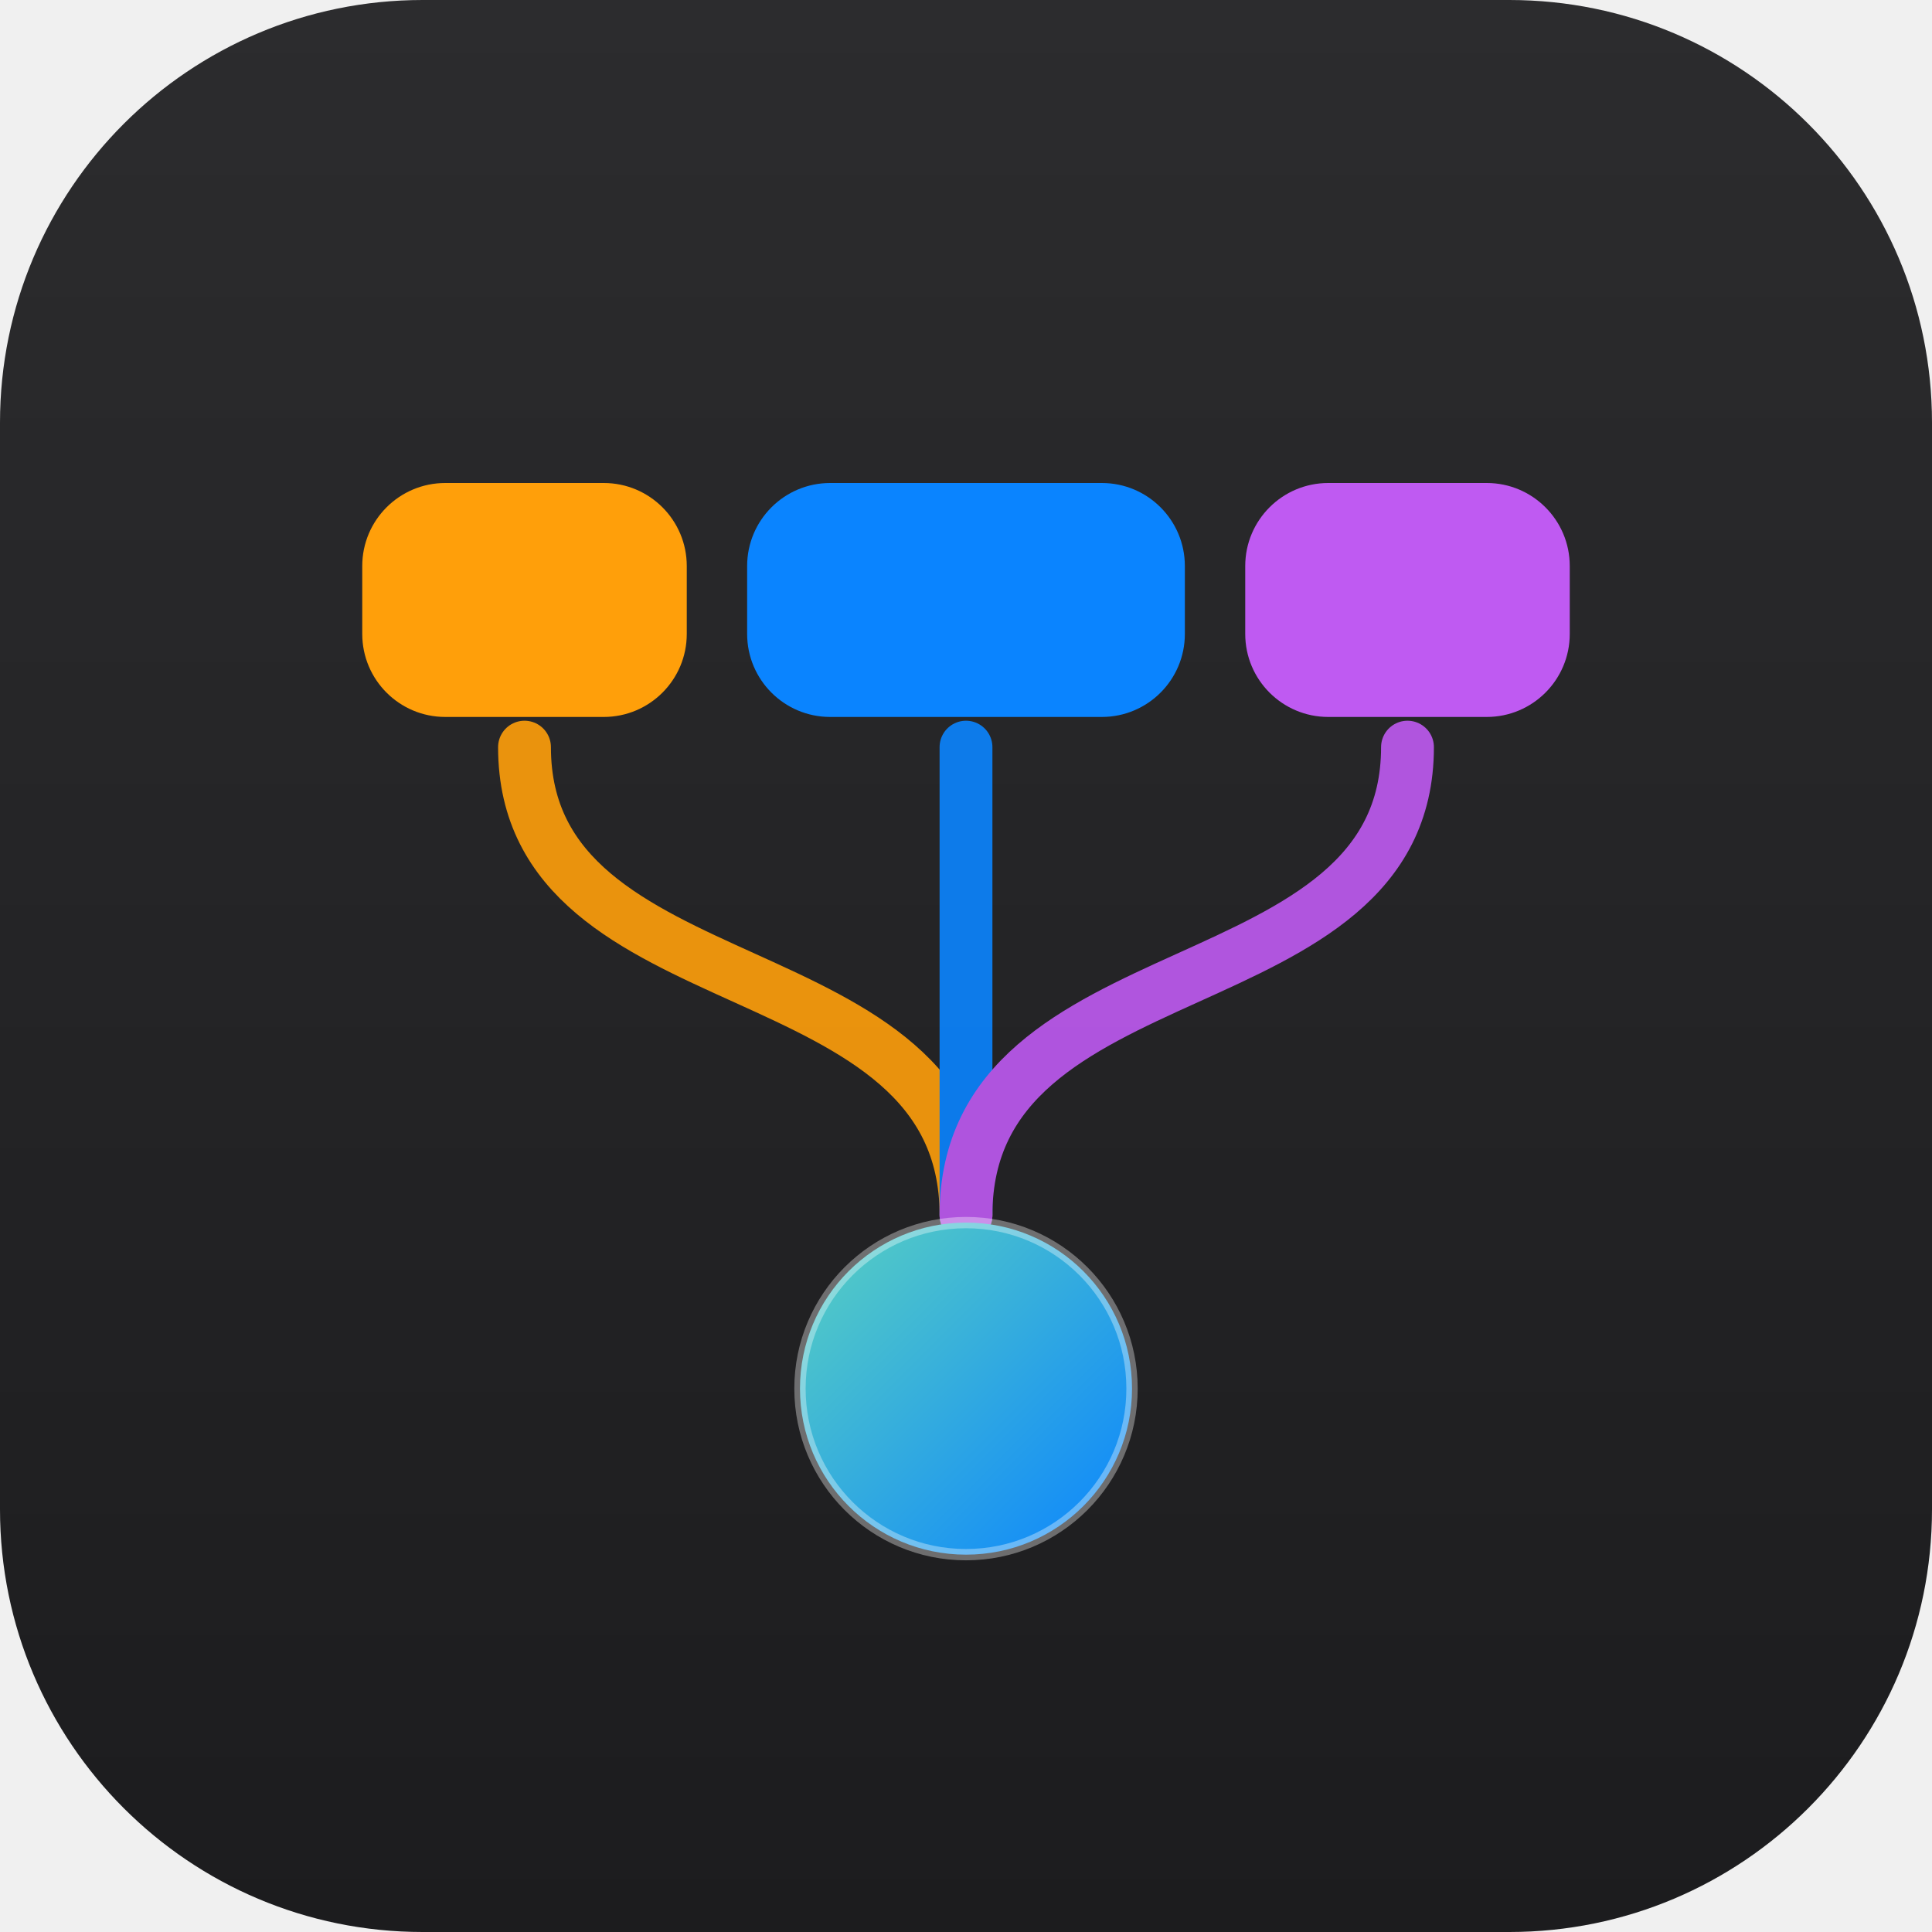
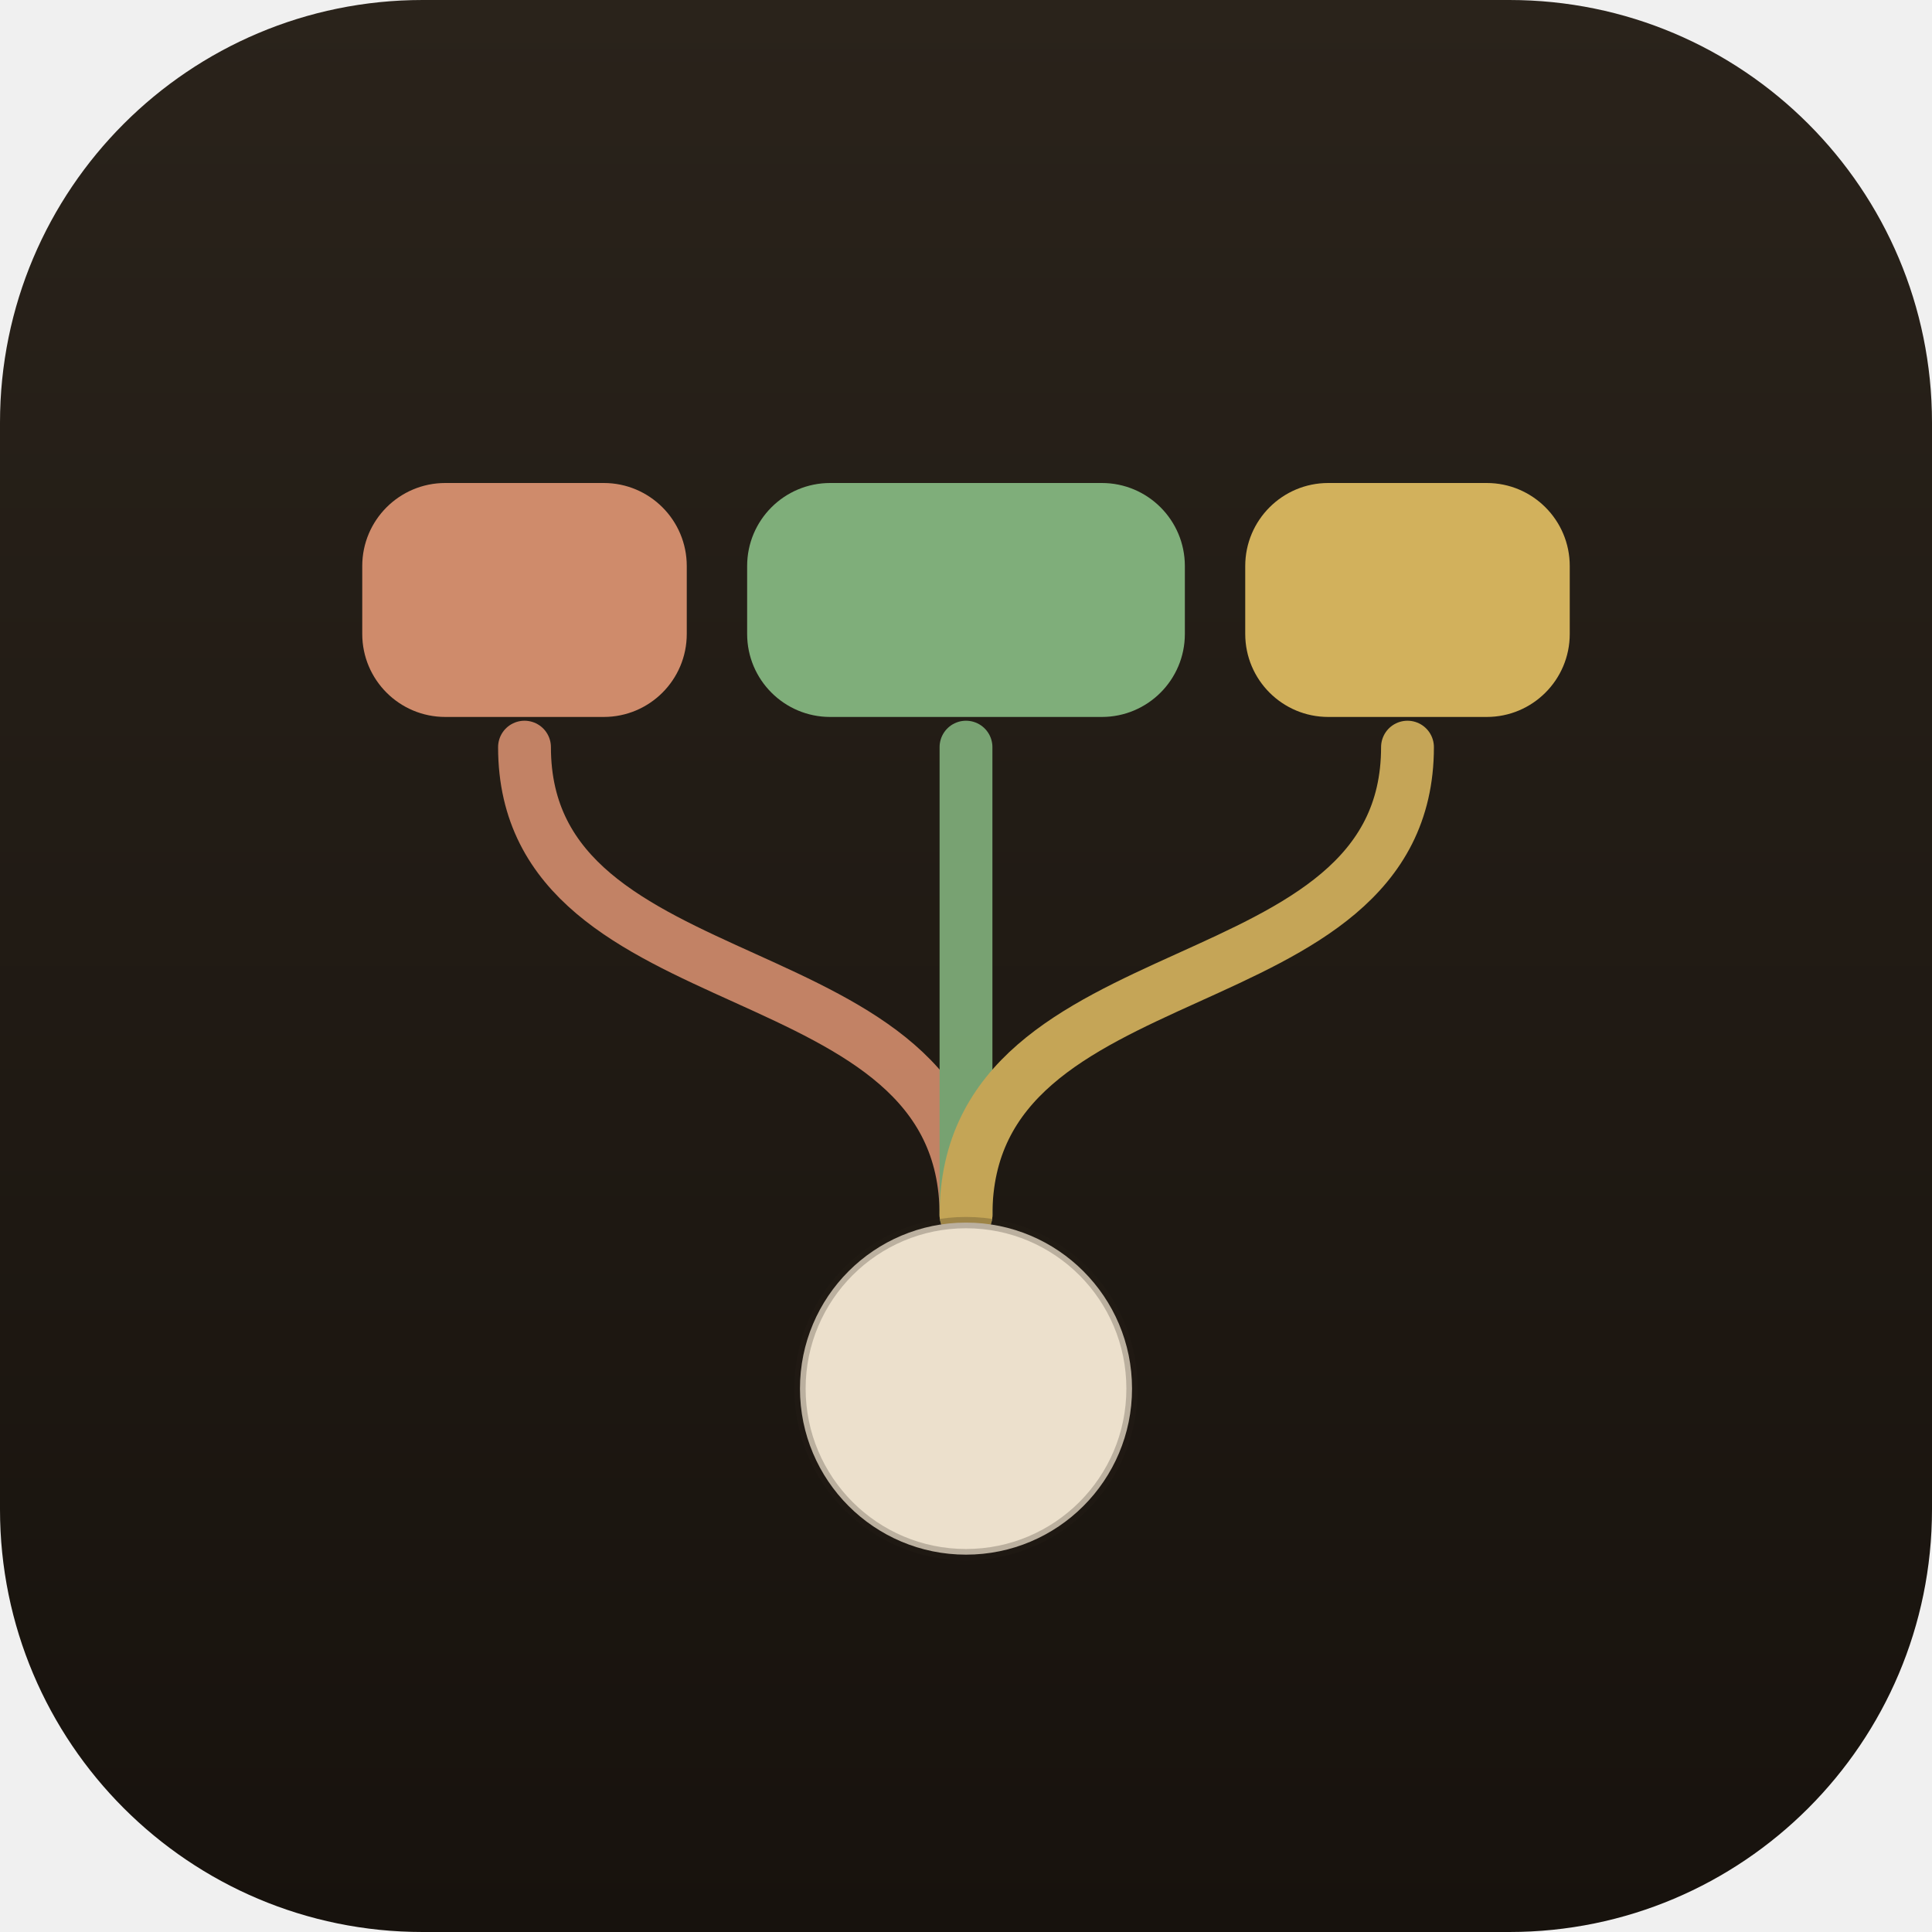
<svg xmlns="http://www.w3.org/2000/svg" viewBox="0 0 512 512" width="512" height="512">
  <defs>
    <linearGradient id="bg" x1="0" y1="0" x2="0" y2="1">
-       <stop offset="0" stop-color="#2c2c2e" />
-       <stop offset="1" stop-color="#1c1c1e" />
-     </linearGradient>
-     <linearGradient id="meaning" x1="0" y1="0" x2="1" y2="1">
-       <stop offset="0" stop-color="#5ad1c0" />
-       <stop offset="1" stop-color="#0a84ff" />
+       <stop offset="0" stop-color="#2a231b" />
+       <stop offset="1" stop-color="#17120d" />
    </linearGradient>
  </defs>
  <rect width="512" height="512" rx="112" fill="url(#bg)" />
  <g>
-     <rect x="96" y="128" width="86" height="62" rx="22" fill="#ff9f0a" />
-     <rect x="198" y="128" width="116" height="62" rx="22" fill="#0a84ff" />
-     <rect x="330" y="128" width="86" height="62" rx="22" fill="#bf5af2" />
+     <rect x="96" y="128" width="86" height="62" rx="22" fill="#cf8b6b" />
+     <rect x="198" y="128" width="116" height="62" rx="22" fill="#7fae7a" />
+     <rect x="330" y="128" width="86" height="62" rx="22" fill="#d2b15c" />
  </g>
-   <g fill="none" stroke-width="14" stroke-linecap="round" opacity="0.9">
-     <path d="M139 198 C139 268 256 250 256 322" stroke="#ff9f0a" />
-     <path d="M256 198 V322" stroke="#0a84ff" />
-     <path d="M373 198 C373 268 256 250 256 322" stroke="#bf5af2" />
+   <g fill="none" stroke-width="14" stroke-linecap="round" opacity="0.92">
+     <path d="M139 198 C139 268 256 250 256 322" stroke="#cf8b6b" />
+     <path d="M256 198 V322" stroke="#7fae7a" />
+     <path d="M373 198 C373 268 256 250 256 322" stroke="#d2b15c" />
  </g>
-   <circle cx="256" cy="368" r="44" fill="url(#meaning)" />
-   <circle cx="256" cy="368" r="44" fill="none" stroke="#ffffff" stroke-opacity="0.35" stroke-width="3" />
+   <circle cx="256" cy="368" r="44" fill="#ece0cc" />
+   <circle cx="256" cy="368" r="44" fill="none" stroke="#2a231b" stroke-opacity="0.25" stroke-width="3" />
</svg>
